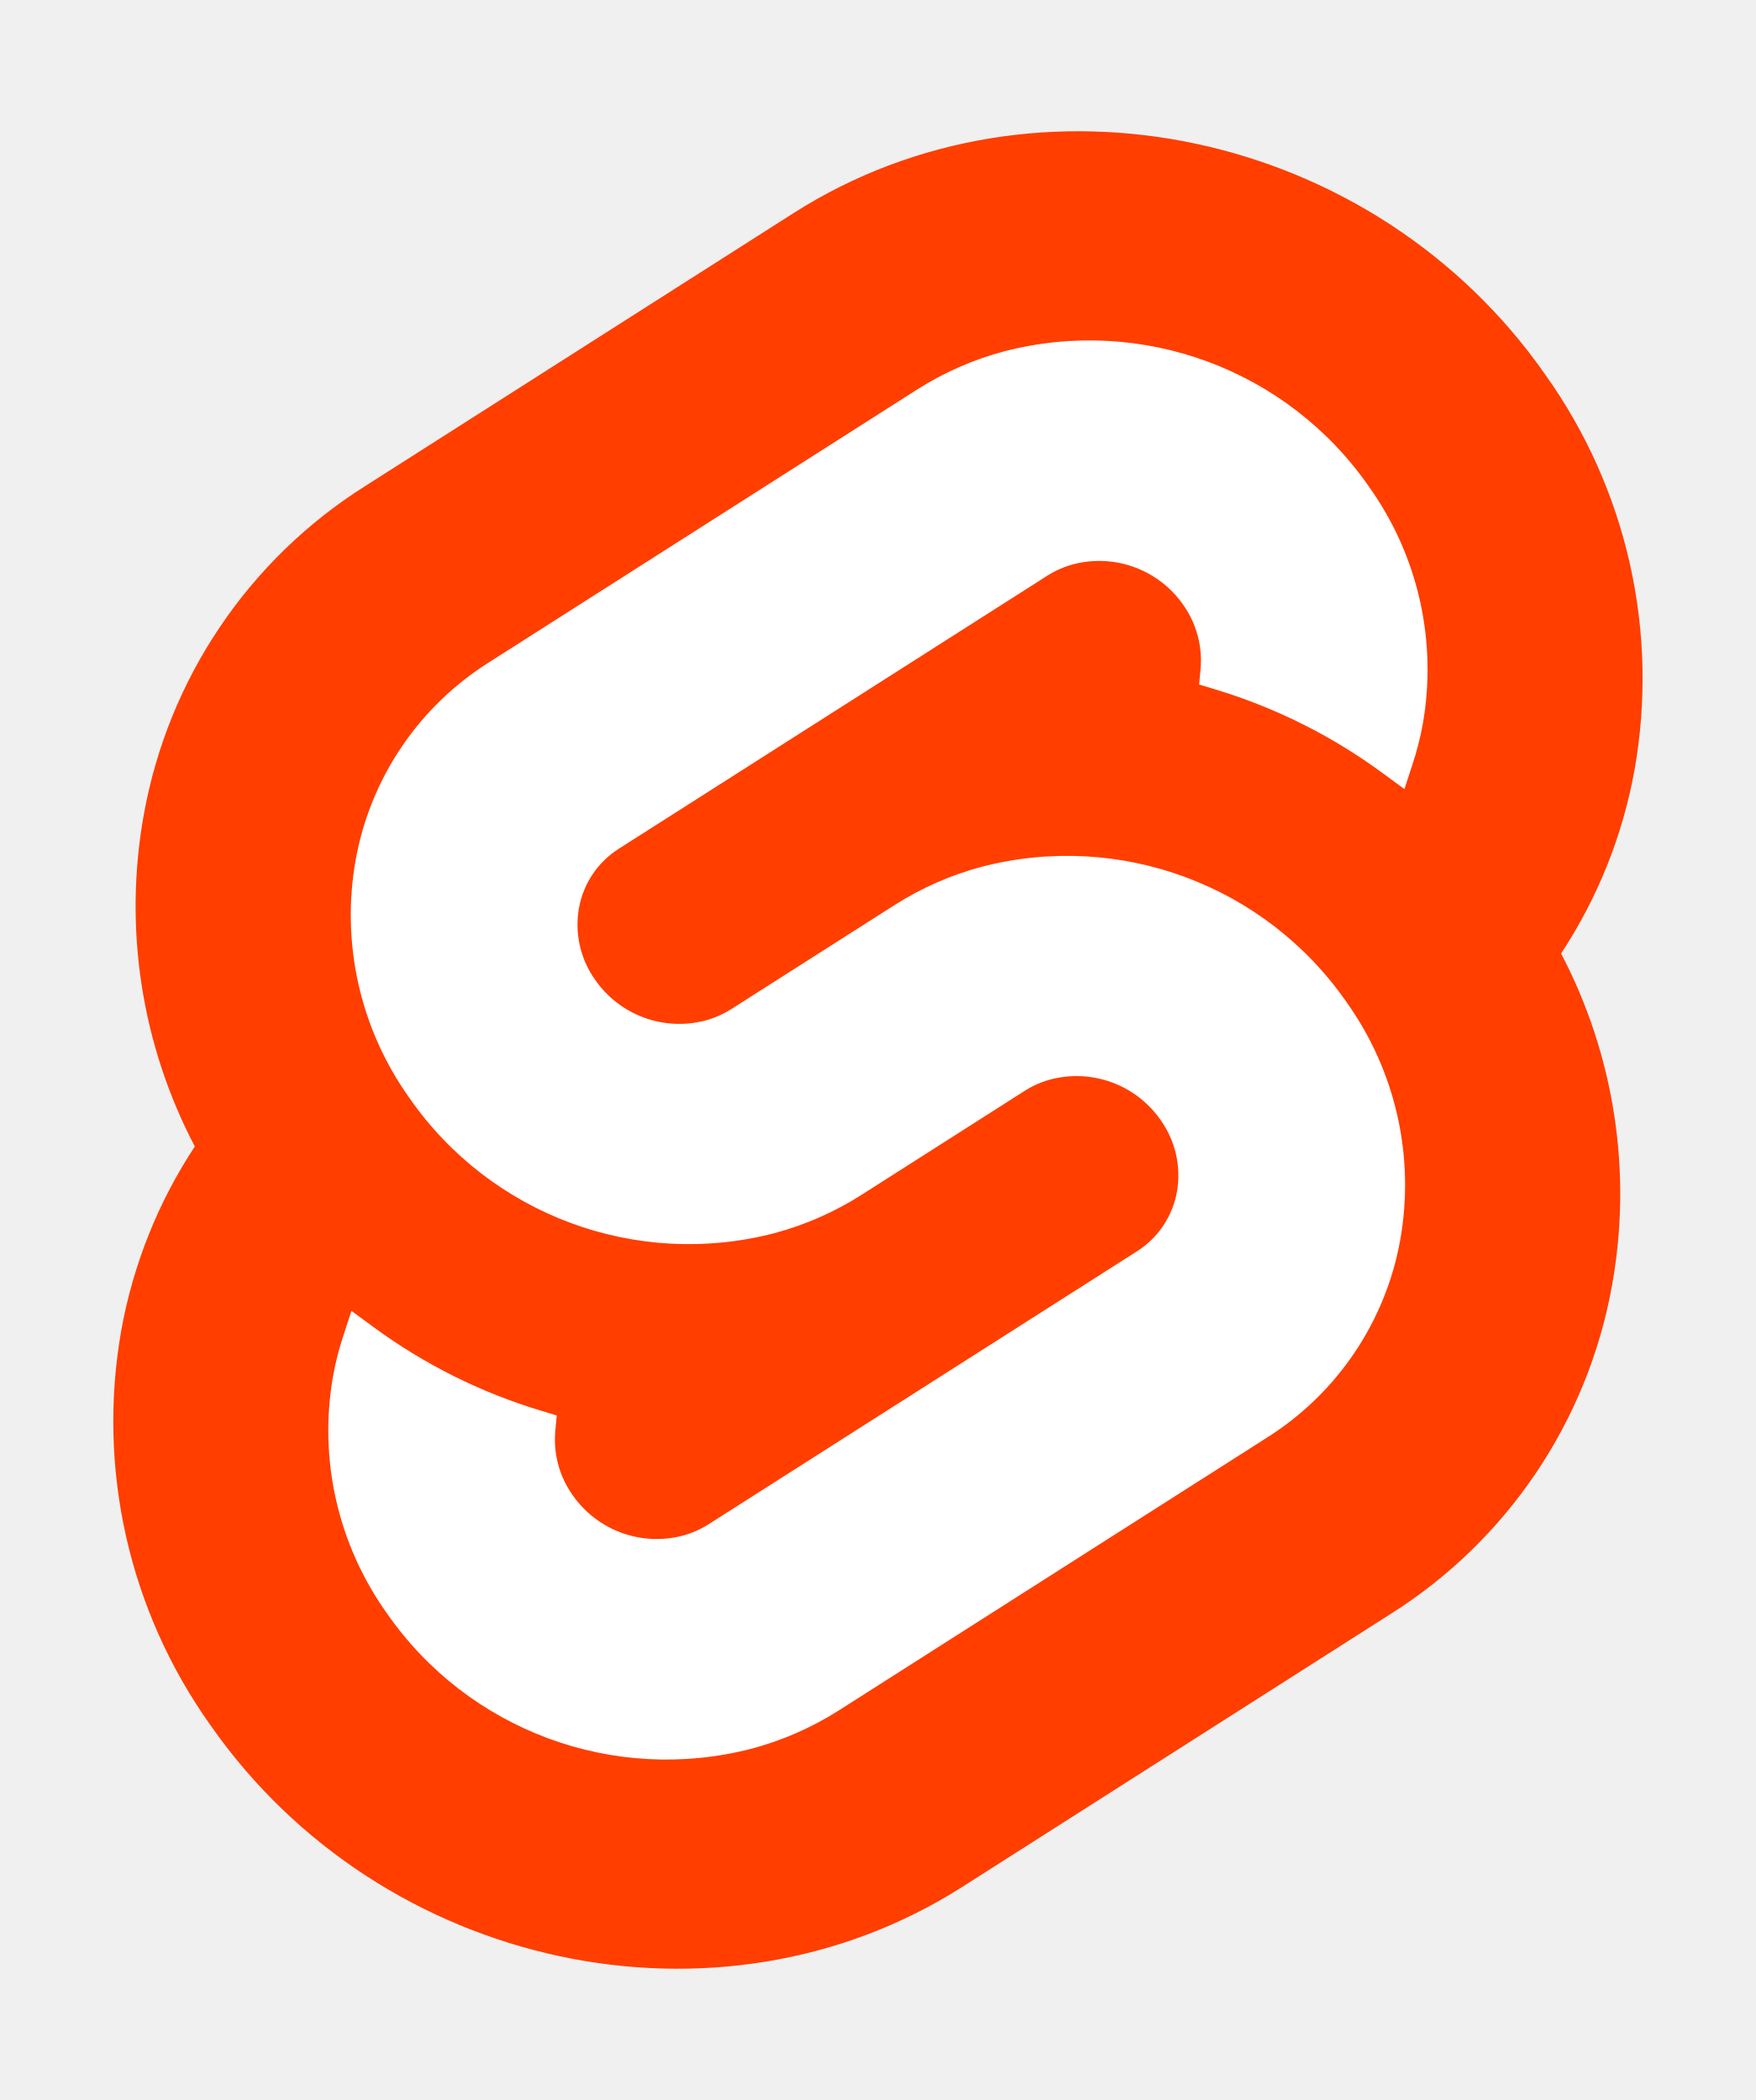
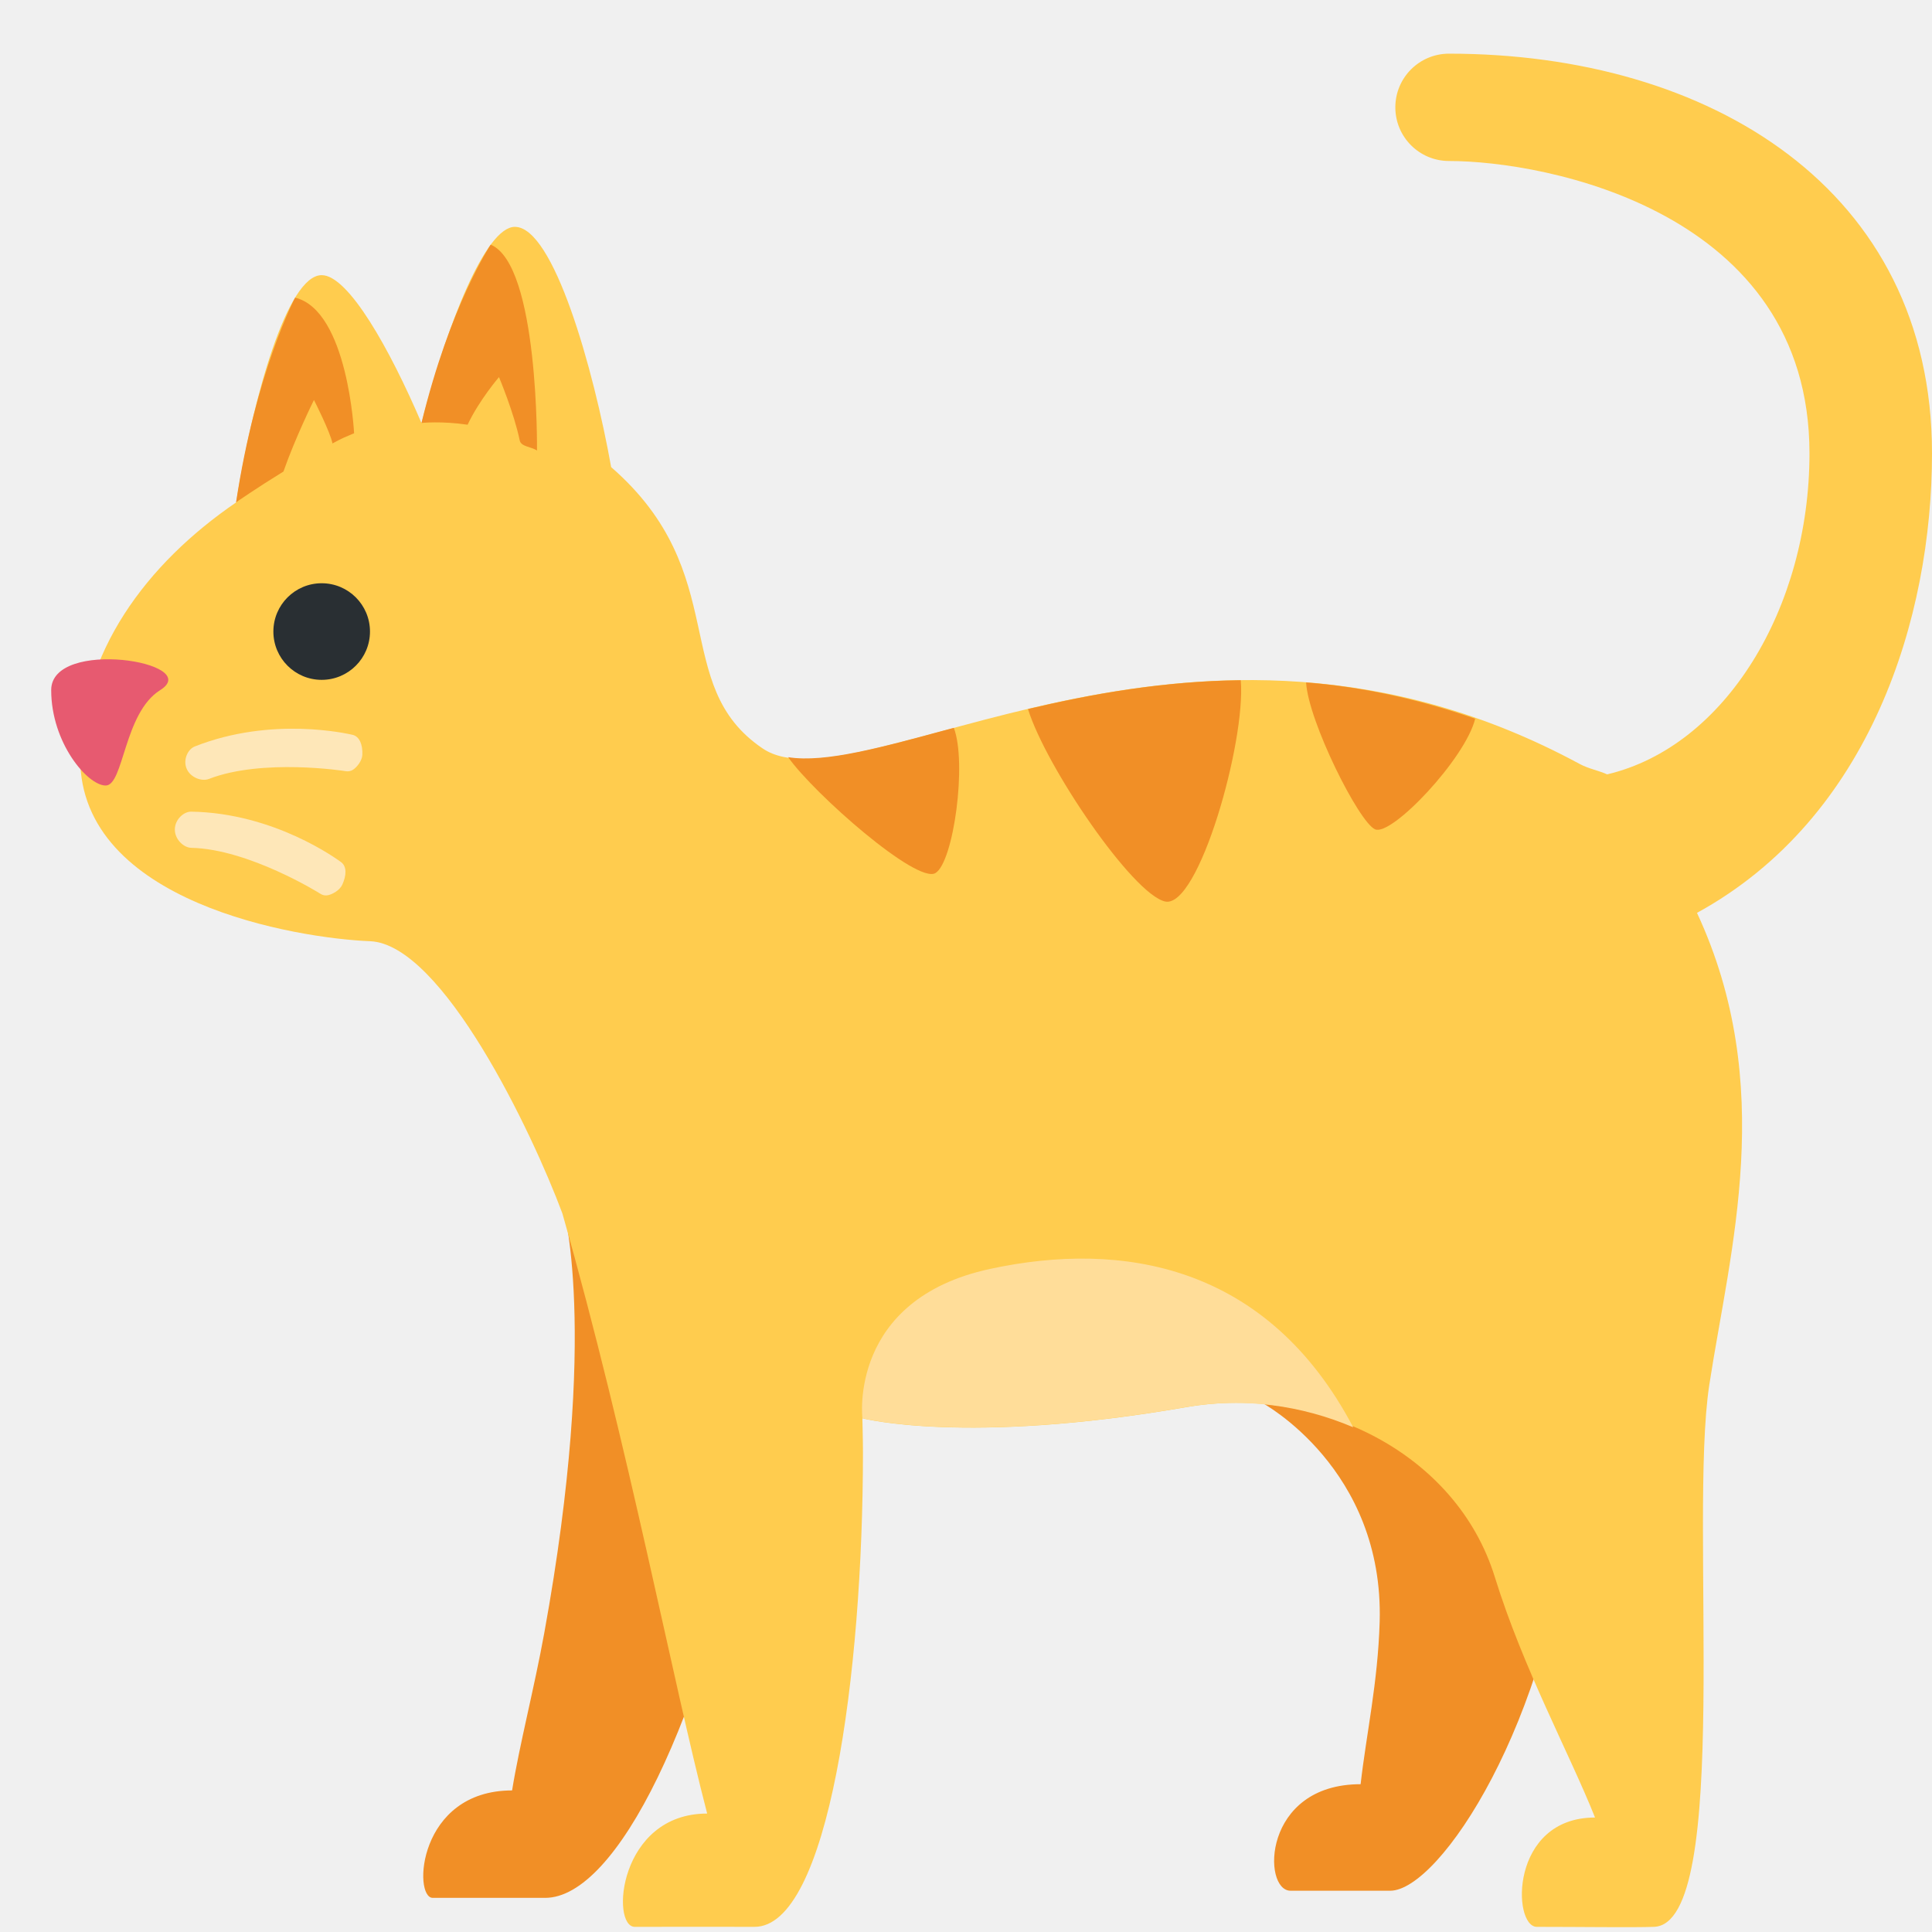
- <svg xmlns="http://www.w3.org/2000/svg" width="107" height="128" viewBox="0 0 107 128">
-   <path d="M94.157 22.819c-10.4-14.885-30.94-19.297-45.792-9.835L22.282 29.608A29.92 29.92 0 0 0 8.764 49.65a31.5 31.5 0 0 0 3.108 20.231 30 30 0 0 0-4.477 11.183 31.9 31.9 0 0 0 5.448 24.116c10.402 14.887 30.942 19.297 45.791 9.835l26.083-16.624A29.92 29.92 0 0 0 98.235 78.35a31.53 31.53 0 0 0-3.105-20.232 30 30 0 0 0 4.474-11.182 31.88 31.88 0 0 0-5.447-24.116" style="fill:#ff3e00" />
-   <path d="M45.817 106.582a20.72 20.72 0 0 1-22.237-8.243 19.17 19.17 0 0 1-3.277-14.503 18 18 0 0 1 .624-2.435l.49-1.498 1.337.981a33.6 33.6 0 0 0 10.203 5.098l.97.294-.09.968a5.85 5.85 0 0 0 1.052 3.878 6.24 6.24 0 0 0 6.695 2.485 5.8 5.8 0 0 0 1.603-.704L69.27 76.28a5.43 5.43 0 0 0 2.45-3.631 5.8 5.8 0 0 0-.987-4.371 6.24 6.24 0 0 0-6.698-2.487 5.7 5.7 0 0 0-1.6.704l-9.953 6.345a19 19 0 0 1-5.296 2.326 20.72 20.72 0 0 1-22.237-8.243 19.17 19.17 0 0 1-3.277-14.502 17.99 17.99 0 0 1 8.13-12.052l26.081-16.623a19 19 0 0 1 5.3-2.329 20.72 20.72 0 0 1 22.237 8.243 19.17 19.17 0 0 1 3.277 14.503 18 18 0 0 1-.624 2.435l-.49 1.498-1.337-.98a33.6 33.6 0 0 0-10.203-5.1l-.97-.294.09-.968a5.86 5.86 0 0 0-1.052-3.878 6.24 6.24 0 0 0-6.696-2.485 5.8 5.8 0 0 0-1.602.704L37.73 51.72a5.42 5.42 0 0 0-2.449 3.63 5.79 5.79 0 0 0 .986 4.372 6.24 6.24 0 0 0 6.698 2.486 5.8 5.8 0 0 0 1.602-.704l9.952-6.342a19 19 0 0 1 5.295-2.328 20.72 20.72 0 0 1 22.237 8.242 19.17 19.17 0 0 1 3.277 14.503 18 18 0 0 1-8.13 12.053l-26.081 16.622a19 19 0 0 1-5.3 2.328" style="fill:#fff" />
+ <svg xmlns="http://www.w3.org/2000/svg" viewBox="0 0 36 36">
+   <path fill="#F18F26" d="M10.478 22.439s.702 2.281-.337 7.993c-.186 1.025-.46 2.072-.599 2.93-1.757 0-1.851 2.002-1.478 2.002h2.094c1.337 0 2.971-3.334 3.854-7.961s-3.534-4.964-3.534-4.964zm13.042 3.702s2.272 1.22 2.188 4.081c-.033 1.131-.249 2.091-.355 3.024-1.832 0-1.839 1.985-1.305 1.985h1.856c.923 0 3.001-3.158 3.379-7.281.379-4.122-5.763-1.809-5.763-1.809z" />
+   <path fill="#FFCC4E" d="M36 8.447C36 3.525 31.859 1 27 1c-.553 0-1 .448-1 1s.447 1 1 1c1.804 0 6.717.934 6.717 5.447 0 2.881-1.567 5.462-3.77 5.982-.164-.073-.345-.104-.509-.192-7.239-3.917-13.457.902-15.226-.29-1.752-1.182-.539-3.255-2.824-5.243-.33-1.841-1.073-4.477-1.794-4.477-.549 0-1.265 1.825-1.74 3.656-.591-1.381-1.363-2.756-1.86-2.756-.64 0-1.278 2.273-1.594 4.235-1.68 1.147-2.906 2.809-2.906 4.765 0 2.7 4.05 3.357 5.4 3.411 1.35.054 3.023 3.562 3.585 5.072 1.242 4.367 2.051 8.699 2.698 11.183-1.649 0-1.804 2.111-1.348 2.111.713 0 1.953-.003 2.225 0 1.381.014 2.026-4.706 2.026-8.849 0-.212-.011-.627-.011-.627s1.93.505 6.038-.208c2.444-.424 5.03.849 5.746 3.163.527 1.704 1.399 3.305 1.868 4.484-1.589 0-1.545 2.037-1.084 2.037.787 0 1.801.014 2.183 0 1.468-.055.643-7.574 1.03-10.097s1.267-5.578-.229-8.797C34.857 15.236 36 11.505 36 8.447z" />
+   <circle fill="#292F33" cx="5.994" cy="11.768" r=".9" />
+   <path fill="#E75A70" d="M2.984 12.86c-.677.423-.677 1.777-1.015 1.777S.954 13.841.954 12.86c-.001-.981 2.862-.52 2.03 0z" />
+   <path fill="#FEE7B8" d="M6.578 14.343c-.041.026-.09.036-.142.026-.018-.004-1.548-.241-2.545.146-.129.05-.341-.023-.413-.191s.023-.365.152-.415c1.44-.569 2.857-.234 2.934-.218.139.029.195.19.188.372-.004.114-.104.235-.174.28zm-.472 2.339c-.048.009-.097-.001-.141-.031-.015-.01-1.331-.83-2.402-.853-.138-.003-.305-.154-.305-.341 0-.186.165-.335.304-.333 1.552.024 2.724.891 2.789.937.117.082.104.255.027.424-.049.107-.189.182-.272.197z" />
+   <path fill="#F18F26" d="M7.854 7.881s.372-.039.859.033c.217-.46.585-.887.585-.887s.281.668.386 1.179c.025.12.218.117.322.189 0 0 .038-3.463-.863-3.836.001-.002-.755 1.124-1.289 3.322zM4.399 9.36s.384-.267.883-.574c.217-.624.568-1.333.568-1.333s.307.602.345.81c.21-.114.21-.106.403-.19 0 0-.114-2.286-1.099-2.527 0 0-.732 1.372-1.1 3.814z" />
+   <path fill="#FD9" d="M18.45 23.644c-2.649.57-2.38 2.782-2.38 2.782s1.93.505 6.038-.208c1.067-.185 2.153-.03 3.107.377-1.607-3.047-4.315-3.479-6.765-2.951z" />
+   <path fill="#F18F26" d="M14.686 14.109c.476.676 2.397 2.368 2.745 2.159.338-.203.59-2.055.342-2.706-1.329.359-2.385.658-3.087.547zm7.024 2.689c.623.138 1.507-2.979 1.41-4.123-1.449.017-2.78.256-3.965.537.335 1.08 1.953 3.452 2.555 3.586zm2.627-4.082c.042.723.982 2.603 1.285 2.737.307.137 1.685-1.319 1.866-2.061-1.086-.378-2.142-.597-3.151-.676z" />
</svg>
